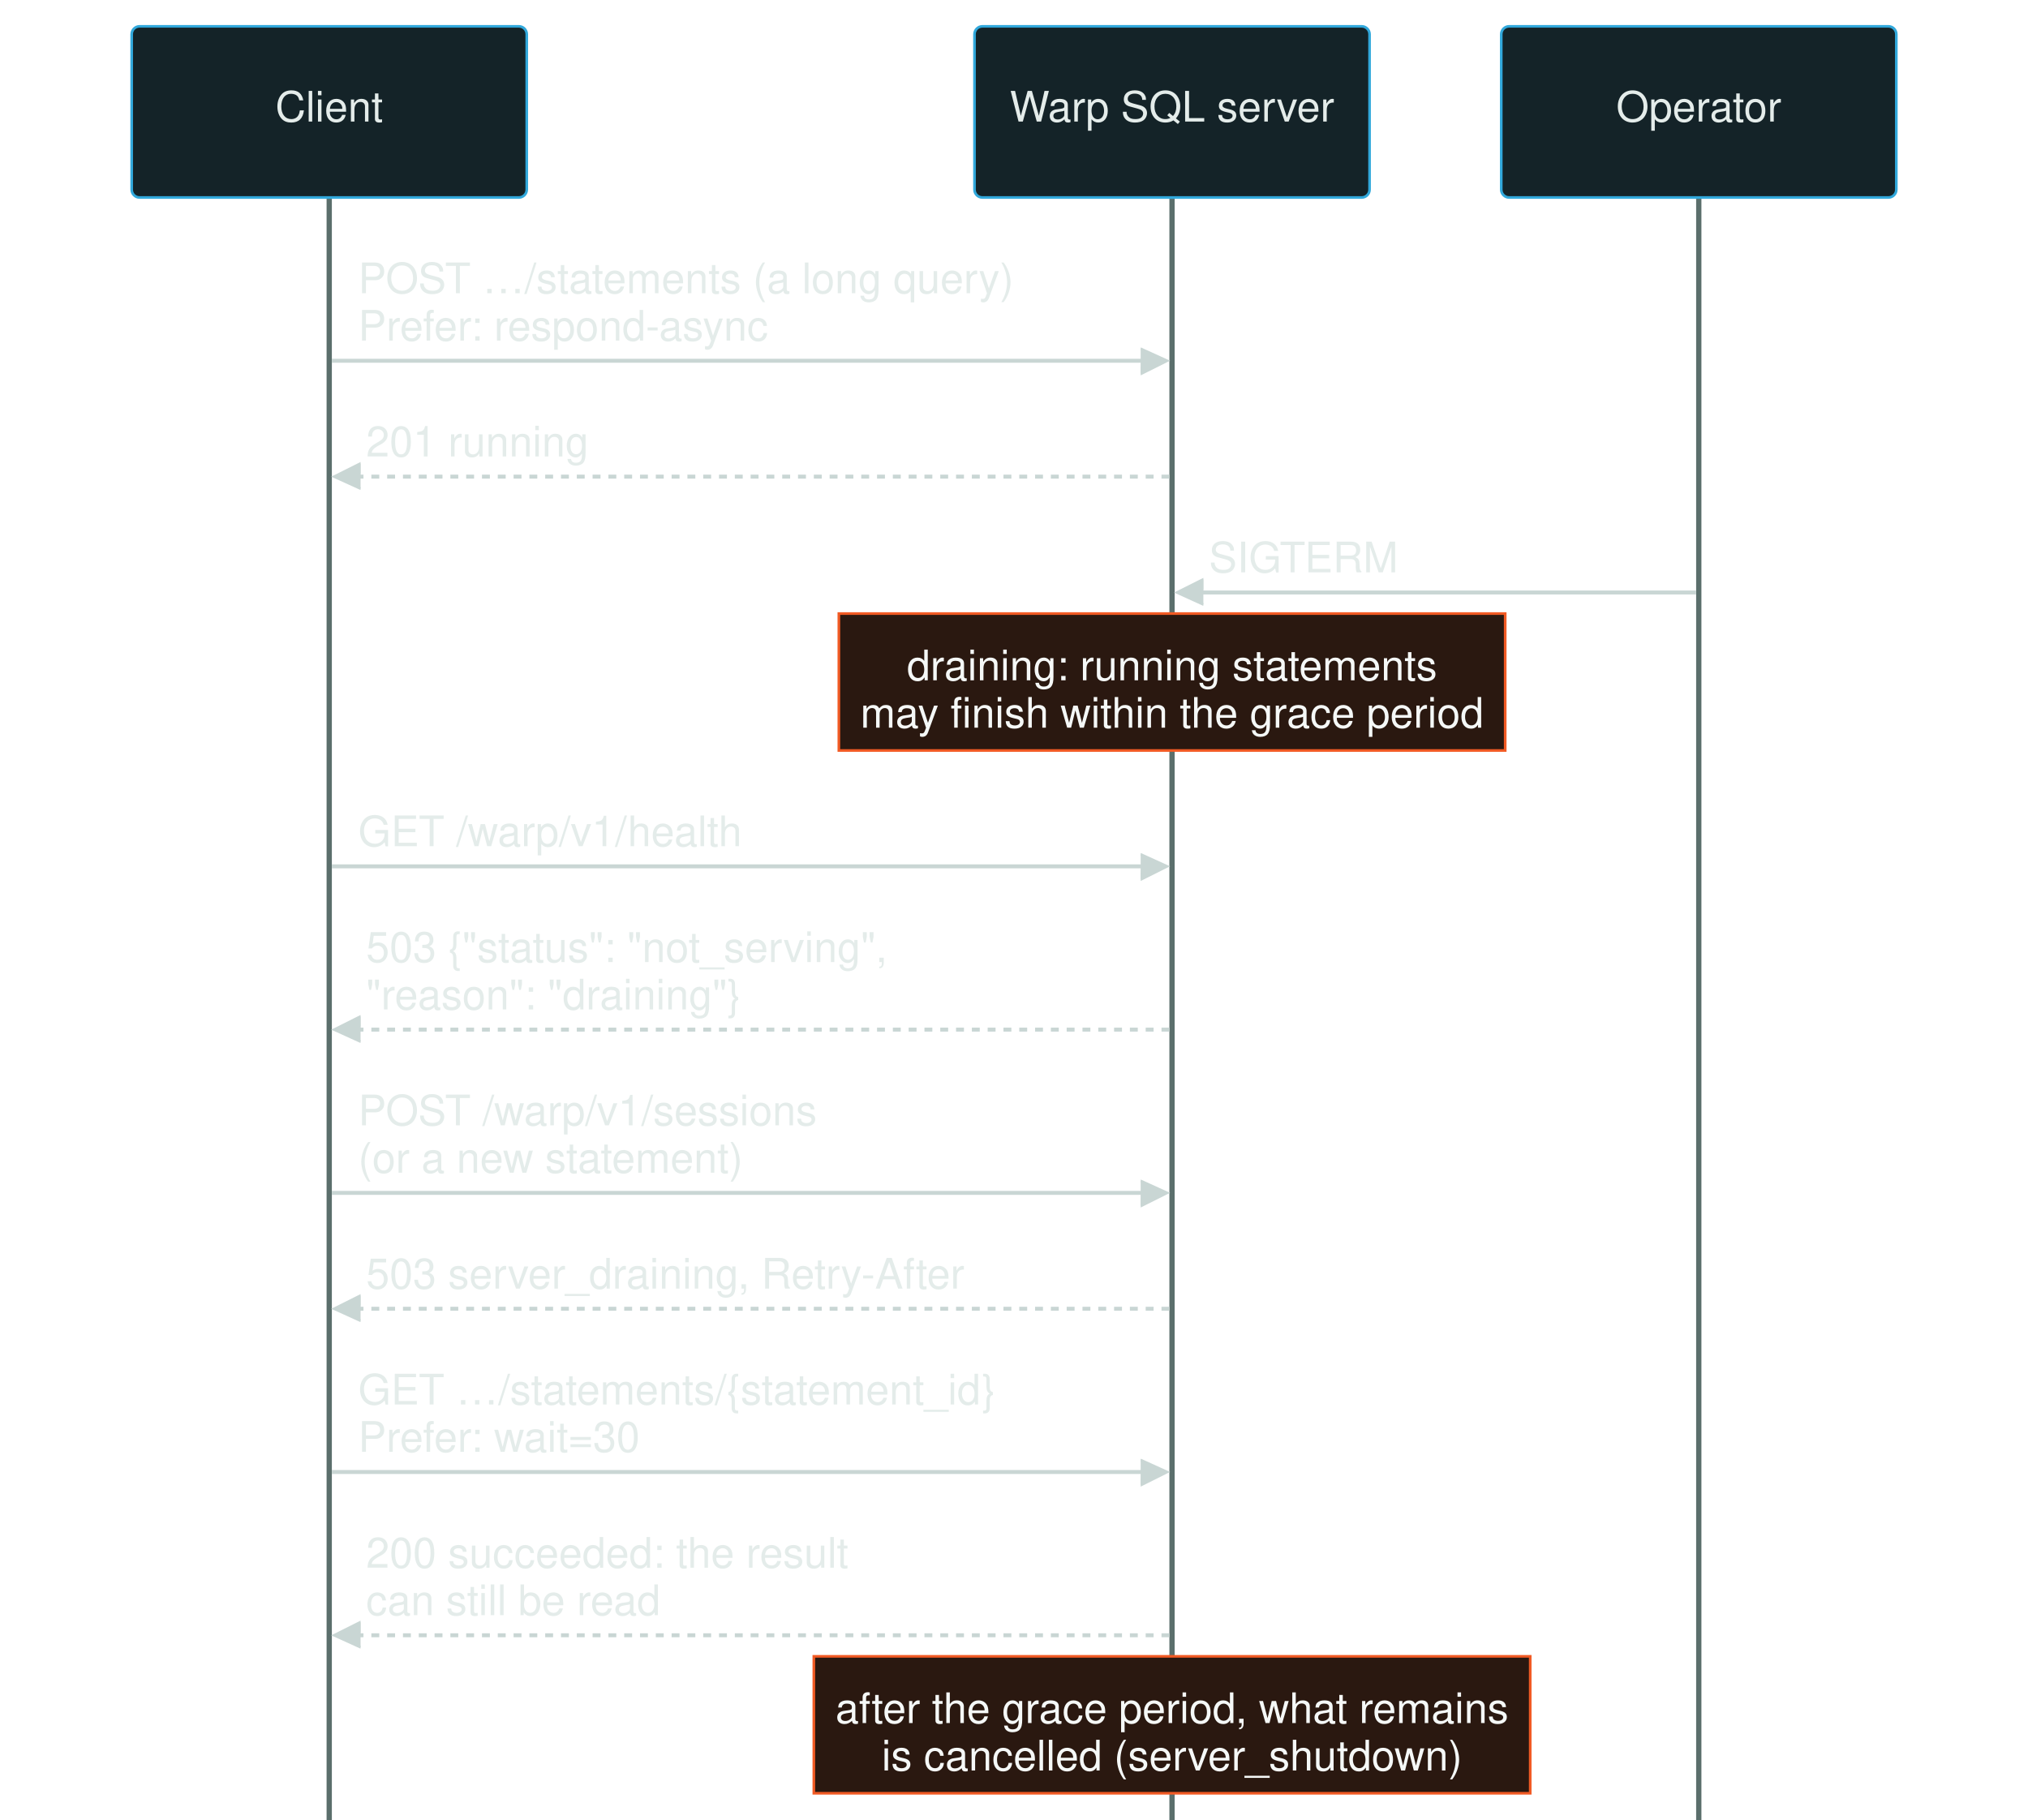
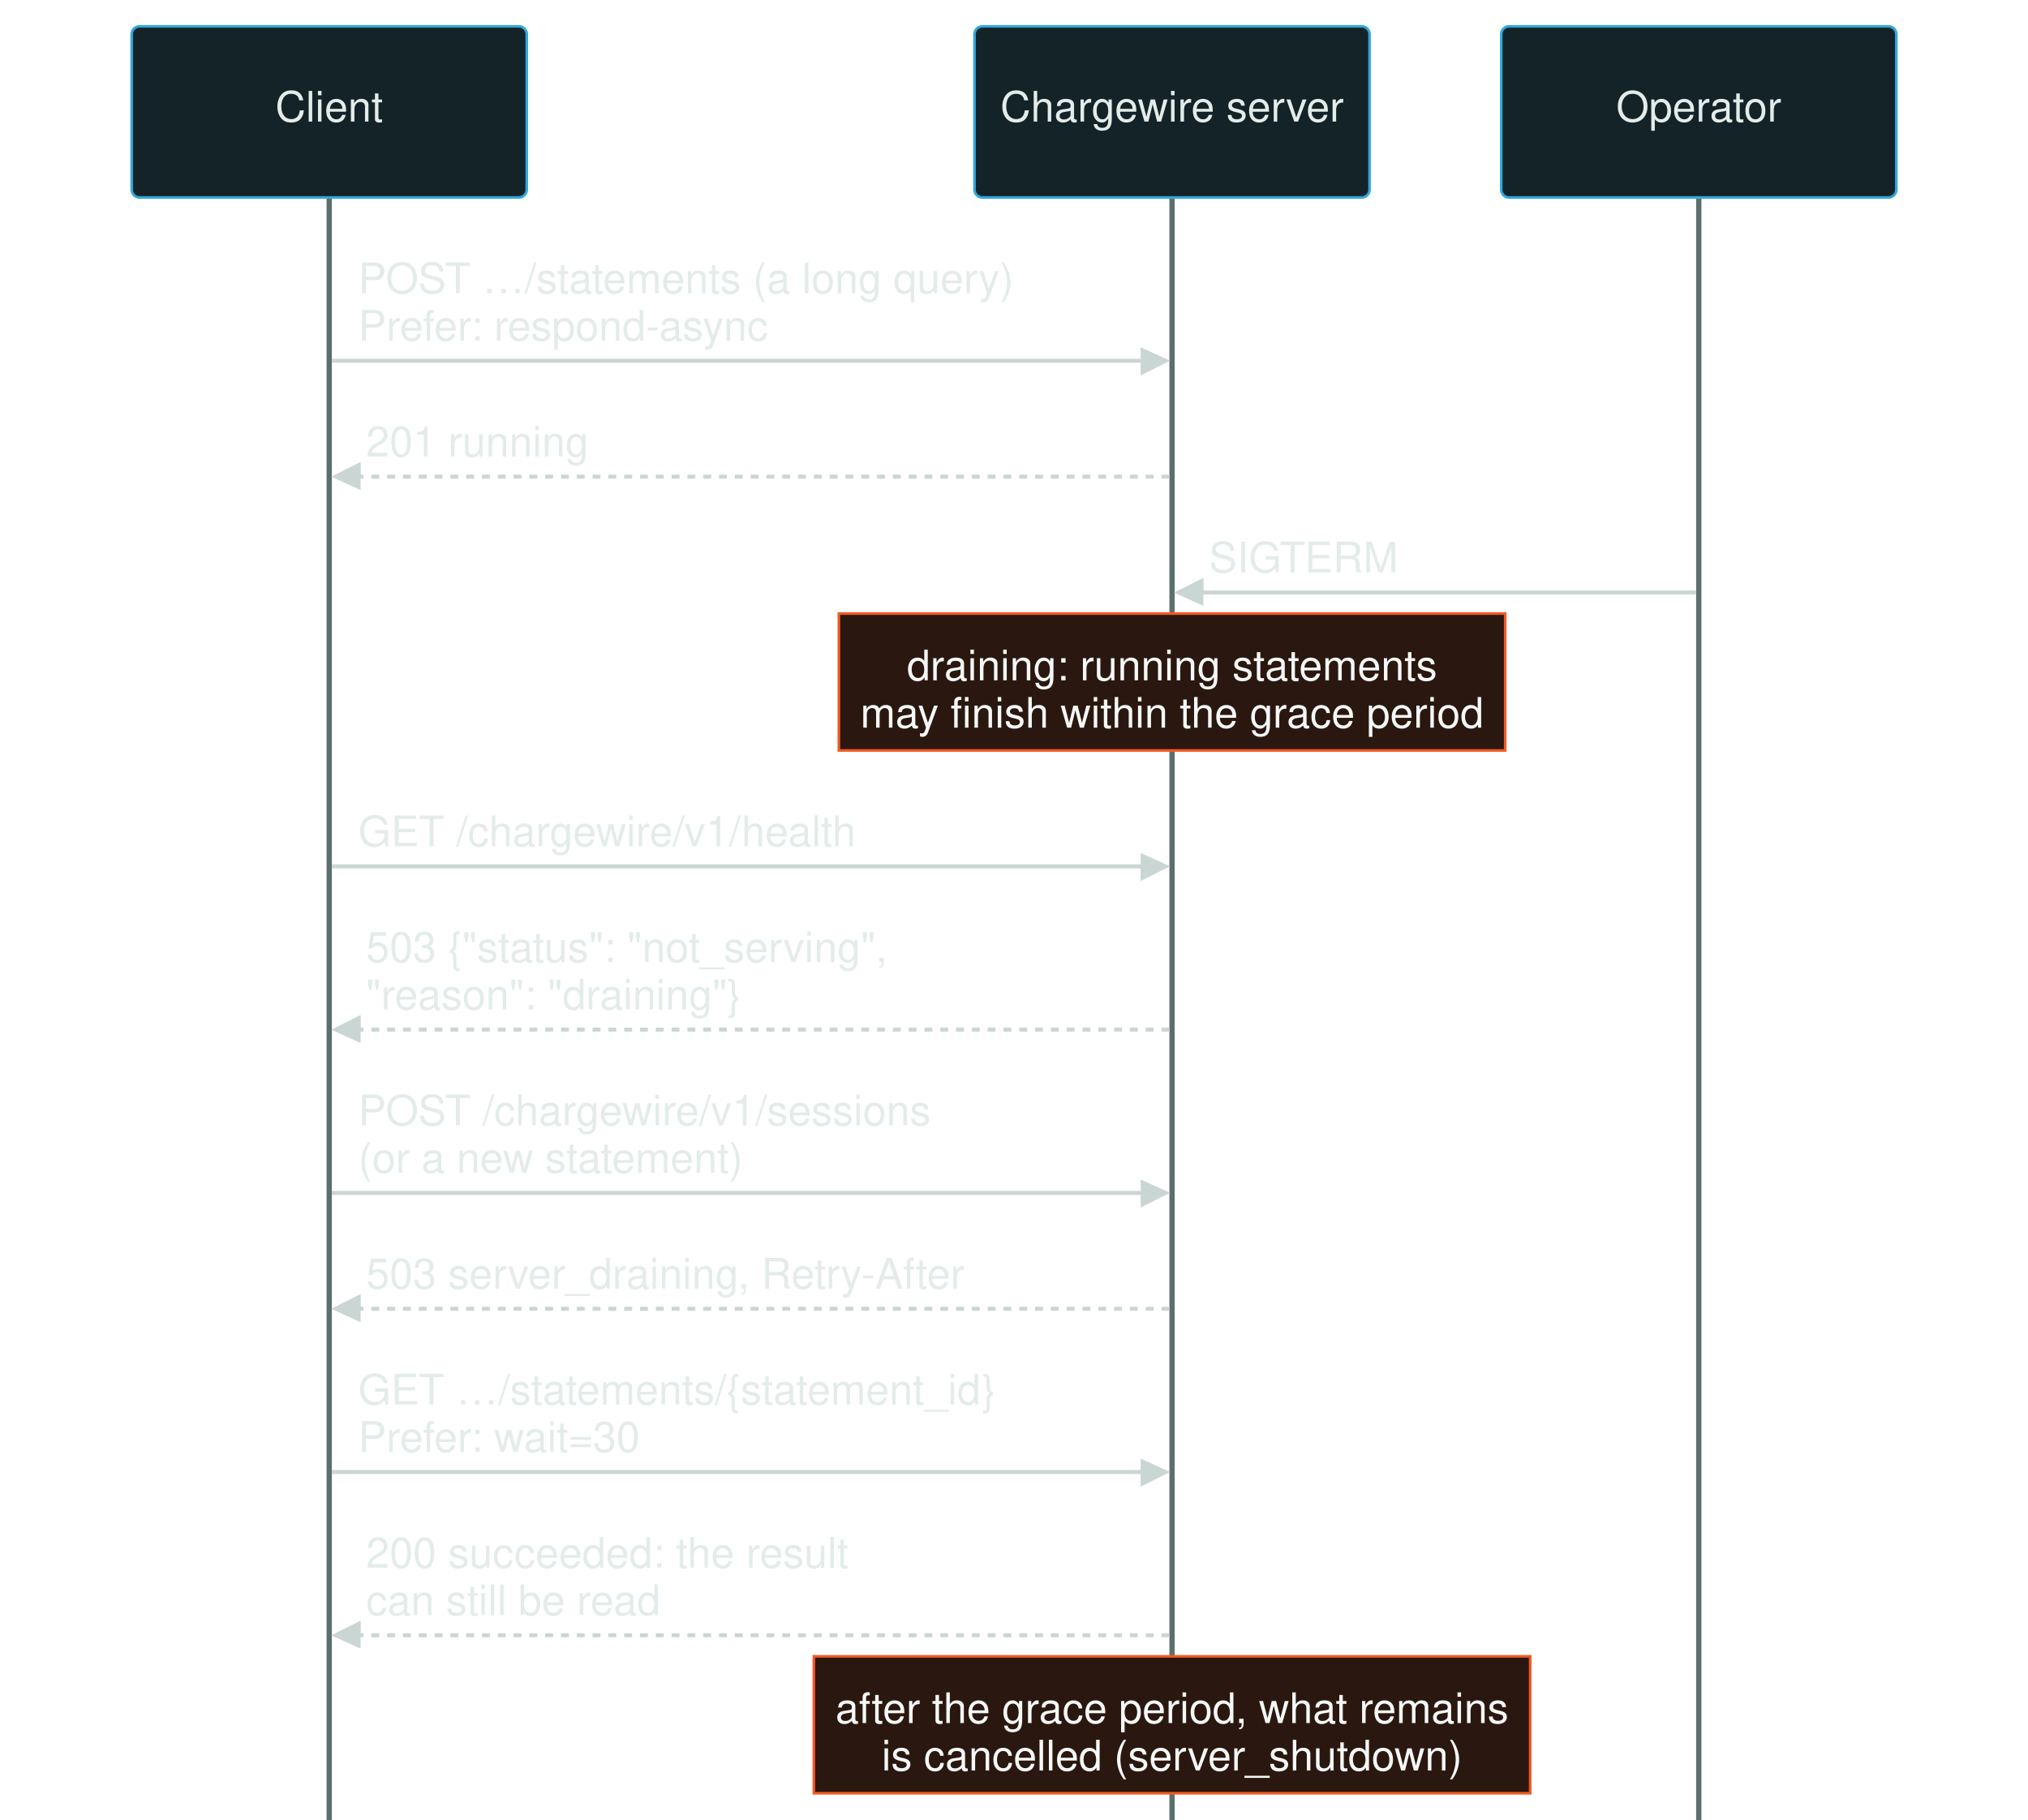
<svg xmlns="http://www.w3.org/2000/svg" data-source-sha256="1d93774a7e5789f65b7e5a627c2250c908f02415411d825a39ddd2cf027e5c7b" id="d-graceful-shutdown-dark" width="770" height="691" viewBox="-50 -10 770 691" role="graphics-document document" aria-roledescription="sequence">
  <g>
    <line id="actor9" x1="595" y1="65" x2="595" y2="2000" class="actor-line 200" stroke-width="0.5px" stroke="#999" name="O" data-et="life-line" data-id="O" />
    <g id="root-9" data-et="participant" data-type="participant" data-id="O">
      <rect x="520" y="0" fill="#eaeaea" stroke="#666" width="150" height="65" name="O" rx="3" ry="3" class="actor actor-top" />
      <text x="595" y="32.5" dominant-baseline="central" alignment-baseline="central" class="actor actor-box" style="text-anchor: middle; font-size: 16px; font-weight: 400; font-family: Helvetica, Arial, &quot;Liberation Sans&quot;, sans-serif;">
        <tspan x="595" dy="0">Operator</tspan>
      </text>
    </g>
  </g>
  <g>
    <line id="actor8" x1="395" y1="65" x2="395" y2="2000" class="actor-line 200" stroke-width="0.5px" stroke="#999" name="S" data-et="life-line" data-id="S" />
    <g id="root-8" data-et="participant" data-type="participant" data-id="S">
      <rect x="320" y="0" fill="#eaeaea" stroke="#666" width="150" height="65" name="S" rx="3" ry="3" class="actor actor-top" />
      <text x="395" y="32.5" dominant-baseline="central" alignment-baseline="central" class="actor actor-box" style="text-anchor: middle; font-size: 16px; font-weight: 400; font-family: Helvetica, Arial, &quot;Liberation Sans&quot;, sans-serif;">
-         <tspan x="395" dy="0">Warp SQL server</tspan>
+         <tspan x="395" dy="0">Chargewire server</tspan>
      </text>
    </g>
  </g>
  <g>
    <line id="actor7" x1="75" y1="65" x2="75" y2="2000" class="actor-line 200" stroke-width="0.5px" stroke="#999" name="C" data-et="life-line" data-id="C" />
    <g id="root-7" data-et="participant" data-type="participant" data-id="C">
      <rect x="0" y="0" fill="#eaeaea" stroke="#666" width="150" height="65" name="C" rx="3" ry="3" class="actor actor-top" />
      <text x="75" y="32.5" dominant-baseline="central" alignment-baseline="central" class="actor actor-box" style="text-anchor: middle; font-size: 16px; font-weight: 400; font-family: Helvetica, Arial, &quot;Liberation Sans&quot;, sans-serif;">
        <tspan x="75" dy="0">Client</tspan>
      </text>
    </g>
  </g>
  <style>#d-graceful-shutdown-dark{font-family:Helvetica,Arial,'Liberation Sans',sans-serif;font-size:16px;fill:#e4ecea;}@keyframes edge-animation-frame{from{stroke-dashoffset:0;}}@keyframes dash{to{stroke-dashoffset:0;}}#d-graceful-shutdown-dark .edge-animation-slow{stroke-dasharray:9,5!important;stroke-dashoffset:900;animation:dash 50s linear infinite;stroke-linecap:round;}#d-graceful-shutdown-dark .edge-animation-fast{stroke-dasharray:9,5!important;stroke-dashoffset:900;animation:dash 20s linear infinite;stroke-linecap:round;}#d-graceful-shutdown-dark .error-icon{fill:hsl(15, 33.333%, 16.765%);}#d-graceful-shutdown-dark .error-text{fill:rgb(198, 219.375, 226.5);stroke:rgb(198, 219.375, 226.5);}#d-graceful-shutdown-dark .edge-thickness-normal{stroke-width:1px;}#d-graceful-shutdown-dark .edge-thickness-thick{stroke-width:3.5px;}#d-graceful-shutdown-dark .edge-pattern-solid{stroke-dasharray:0;}#d-graceful-shutdown-dark .edge-thickness-invisible{stroke-width:0;fill:none;}#d-graceful-shutdown-dark .edge-pattern-dashed{stroke-dasharray:3;}#d-graceful-shutdown-dark .edge-pattern-dotted{stroke-dasharray:2;}#d-graceful-shutdown-dark .marker{fill:#f4ebe9;stroke:#f4ebe9;}#d-graceful-shutdown-dark .marker.cross{stroke:#f4ebe9;}#d-graceful-shutdown-dark svg{font-family:Helvetica,Arial,'Liberation Sans',sans-serif;font-size:16px;}#d-graceful-shutdown-dark p{margin:0;}#d-graceful-shutdown-dark .actor{stroke:#31a8db;fill:#142328;stroke-width:1;}#d-graceful-shutdown-dark rect.actor.outer-path[data-look="neo"]{filter:drop-shadow( 1px 2px 2px rgba(185,185,185,1));}#d-graceful-shutdown-dark rect.note[data-look="neo"]{stroke:#f15a24;fill:#2a1810;filter:drop-shadow( 1px 2px 2px rgba(185,185,185,1));}#d-graceful-shutdown-dark text.actor&gt;tspan{fill:#e4ecea;stroke:none;}#d-graceful-shutdown-dark .actor-line{stroke:#5b6f6c;}#d-graceful-shutdown-dark .innerArc{stroke-width:1.5;stroke-dasharray:none;}#d-graceful-shutdown-dark .messageLine0{stroke-width:1.5;stroke-dasharray:none;stroke:#c9d6d4;}#d-graceful-shutdown-dark .messageLine1{stroke-width:1.5;stroke-dasharray:2,2;stroke:#c9d6d4;}#d-graceful-shutdown-dark [id$="-arrowhead"] path{fill:#c9d6d4;stroke:#c9d6d4;}#d-graceful-shutdown-dark .sequenceNumber{fill:#0b1416;}#d-graceful-shutdown-dark [id$="-sequencenumber"]{fill:#c9d6d4;}#d-graceful-shutdown-dark [id$="-crosshead"] path{fill:#c9d6d4;stroke:#c9d6d4;}#d-graceful-shutdown-dark .messageText{fill:#e4ecea;stroke:none;}#d-graceful-shutdown-dark .labelBox{stroke:#f15a24;fill:#2a1810;filter:none;}#d-graceful-shutdown-dark .labelText,#d-graceful-shutdown-dark .labelText&gt;tspan{fill:#f5f8f7;stroke:none;}#d-graceful-shutdown-dark .loopText,#d-graceful-shutdown-dark .loopText&gt;tspan{fill:#e4ecea;stroke:none;}#d-graceful-shutdown-dark .sectionTitle,#d-graceful-shutdown-dark .sectionTitle&gt;tspan{fill:#e4ecea;stroke:none;}#d-graceful-shutdown-dark .loopLine{stroke-width:2px;stroke-dasharray:2,2;stroke:#f15a24;fill:#f15a24;}#d-graceful-shutdown-dark .note{stroke:#f15a24;fill:#2a1810;}#d-graceful-shutdown-dark .noteText,#d-graceful-shutdown-dark .noteText&gt;tspan{fill:#f5f8f7;stroke:none;font-weight:normal;}#d-graceful-shutdown-dark .activation0{fill:#1f3a44;stroke:#31a8db;}#d-graceful-shutdown-dark .activation1{fill:#1f3a44;stroke:#31a8db;}#d-graceful-shutdown-dark .activation2{fill:#1f3a44;stroke:#31a8db;}#d-graceful-shutdown-dark .actorPopupMenu{position:absolute;}#d-graceful-shutdown-dark .actorPopupMenuPanel{position:absolute;fill:#142328;box-shadow:0px 8px 16px 0px rgba(0,0,0,0.2);filter:drop-shadow(3px 5px 2px rgb(0 0 0 / 0.4));}#d-graceful-shutdown-dark .actor-man circle,#d-graceful-shutdown-dark line{fill:#142328;stroke-width:2px;}#d-graceful-shutdown-dark g rect.rect{filter:drop-shadow( 1px 2px 2px rgba(185,185,185,1));stroke:#31a8db;}#d-graceful-shutdown-dark .node .neo-node{stroke:#31a8db;}#d-graceful-shutdown-dark [data-look="neo"].node rect,#d-graceful-shutdown-dark [data-look="neo"].cluster rect,#d-graceful-shutdown-dark [data-look="neo"].node polygon{stroke:url(#d-graceful-shutdown-dark-gradient);filter:drop-shadow( 1px 2px 2px rgba(185,185,185,1));}#d-graceful-shutdown-dark [data-look="neo"].swimlane.cluster rect{filter:none;}#d-graceful-shutdown-dark [data-look="neo"].node path{stroke:url(#d-graceful-shutdown-dark-gradient);stroke-width:1px;}#d-graceful-shutdown-dark [data-look="neo"].node .outer-path{filter:drop-shadow( 1px 2px 2px rgba(185,185,185,1));}#d-graceful-shutdown-dark [data-look="neo"].node .neo-line path{stroke:#31a8db;filter:none;}#d-graceful-shutdown-dark [data-look="neo"].node circle{stroke:url(#d-graceful-shutdown-dark-gradient);filter:drop-shadow( 1px 2px 2px rgba(185,185,185,1));}#d-graceful-shutdown-dark [data-look="neo"].node circle .state-start{fill:#000000;}#d-graceful-shutdown-dark [data-look="neo"].icon-shape .icon{fill:url(#d-graceful-shutdown-dark-gradient);filter:drop-shadow( 1px 2px 2px rgba(185,185,185,1));}#d-graceful-shutdown-dark [data-look="neo"].icon-shape .icon-neo path{stroke:url(#d-graceful-shutdown-dark-gradient);filter:drop-shadow( 1px 2px 2px rgba(185,185,185,1));}#d-graceful-shutdown-dark :root{--mermaid-font-family:Helvetica,Arial,'Liberation Sans',sans-serif;}</style>
  <g />
  <defs>
    <symbol id="d-graceful-shutdown-dark-computer" width="24" height="24">
      <path transform="scale(.5)" d="M2 2v13h20v-13h-20zm18 11h-16v-9h16v9zm-10.228 6l.466-1h3.524l.467 1h-4.457zm14.228 3h-24l2-6h2.104l-1.33 4h18.45l-1.297-4h2.073l2 6zm-5-10h-14v-7h14v7z" />
    </symbol>
  </defs>
  <defs>
    <symbol id="d-graceful-shutdown-dark-database" fill-rule="evenodd" clip-rule="evenodd">
      <path transform="scale(.5)" d="M12.258.001l.256.004.255.005.253.008.251.01.249.012.247.015.246.016.242.019.241.02.239.023.236.024.233.027.231.028.229.031.225.032.223.034.22.036.217.038.214.04.211.041.208.043.205.045.201.046.198.048.194.05.191.051.187.053.183.054.18.056.175.057.172.059.168.06.163.061.16.063.155.064.15.066.074.033.073.033.071.034.07.034.069.035.068.035.067.035.066.035.064.036.064.036.062.036.06.036.06.037.058.037.058.037.055.038.055.038.053.038.052.038.051.039.05.039.048.039.047.039.045.04.044.04.043.04.041.04.04.041.039.041.037.041.036.041.034.041.033.042.032.042.03.042.029.042.027.042.026.043.024.043.023.043.021.043.02.043.018.044.017.043.015.044.013.044.012.044.011.045.009.044.007.045.006.045.004.045.002.045.001.045v17l-.001.045-.002.045-.004.045-.006.045-.007.045-.009.044-.011.045-.012.044-.013.044-.015.044-.017.043-.018.044-.02.043-.021.043-.023.043-.024.043-.026.043-.027.042-.029.042-.03.042-.032.042-.033.042-.034.041-.036.041-.037.041-.039.041-.04.041-.041.04-.043.04-.044.04-.045.04-.047.039-.048.039-.05.039-.051.039-.052.038-.053.038-.055.038-.055.038-.058.037-.058.037-.06.037-.06.036-.062.036-.064.036-.064.036-.066.035-.067.035-.068.035-.069.035-.07.034-.071.034-.073.033-.074.033-.15.066-.155.064-.16.063-.163.061-.168.06-.172.059-.175.057-.18.056-.183.054-.187.053-.191.051-.194.05-.198.048-.201.046-.205.045-.208.043-.211.041-.214.04-.217.038-.22.036-.223.034-.225.032-.229.031-.231.028-.233.027-.236.024-.239.023-.241.02-.242.019-.246.016-.247.015-.249.012-.251.01-.253.008-.255.005-.256.004-.258.001-.258-.001-.256-.004-.255-.005-.253-.008-.251-.01-.249-.012-.247-.015-.245-.016-.243-.019-.241-.02-.238-.023-.236-.024-.234-.027-.231-.028-.228-.031-.226-.032-.223-.034-.22-.036-.217-.038-.214-.04-.211-.041-.208-.043-.204-.045-.201-.046-.198-.048-.195-.05-.19-.051-.187-.053-.184-.054-.179-.056-.176-.057-.172-.059-.167-.06-.164-.061-.159-.063-.155-.064-.151-.066-.074-.033-.072-.033-.072-.034-.07-.034-.069-.035-.068-.035-.067-.035-.066-.035-.064-.036-.063-.036-.062-.036-.061-.036-.06-.037-.058-.037-.057-.037-.056-.038-.055-.038-.053-.038-.052-.038-.051-.039-.049-.039-.049-.039-.046-.039-.046-.04-.044-.04-.043-.04-.041-.04-.04-.041-.039-.041-.037-.041-.036-.041-.034-.041-.033-.042-.032-.042-.03-.042-.029-.042-.027-.042-.026-.043-.024-.043-.023-.043-.021-.043-.02-.043-.018-.044-.017-.043-.015-.044-.013-.044-.012-.044-.011-.045-.009-.044-.007-.045-.006-.045-.004-.045-.002-.045-.001-.045v-17l.001-.045.002-.045.004-.045.006-.045.007-.045.009-.044.011-.045.012-.044.013-.044.015-.044.017-.043.018-.044.02-.043.021-.043.023-.043.024-.043.026-.043.027-.042.029-.042.03-.042.032-.042.033-.042.034-.041.036-.041.037-.041.039-.041.04-.041.041-.04.043-.04.044-.04.046-.04.046-.039.049-.039.049-.039.051-.039.052-.038.053-.038.055-.038.056-.038.057-.037.058-.037.06-.037.061-.036.062-.036.063-.036.064-.036.066-.035.067-.035.068-.035.069-.035.07-.034.072-.034.072-.033.074-.033.151-.066.155-.064.159-.063.164-.061.167-.06.172-.059.176-.057.179-.056.184-.054.187-.053.19-.051.195-.05.198-.048.201-.046.204-.045.208-.043.211-.041.214-.04.217-.038.22-.036.223-.034.226-.032.228-.031.231-.028.234-.027.236-.024.238-.023.241-.02.243-.019.245-.016.247-.015.249-.012.251-.01.253-.008.255-.005.256-.004.258-.001.258.001zm-9.258 20.499v.01l.001.021.003.021.004.022.005.021.006.022.007.022.009.023.01.022.011.023.012.023.013.023.015.023.016.024.017.023.018.024.019.024.021.024.022.025.023.024.024.025.052.049.056.05.061.051.066.051.07.051.075.051.079.052.084.052.088.052.092.052.097.052.102.051.105.052.11.052.114.051.119.051.123.051.127.05.131.05.135.05.139.048.144.049.147.047.152.047.155.047.16.045.163.045.167.043.171.043.176.041.178.041.183.039.187.039.19.037.194.035.197.035.202.033.204.031.209.03.212.029.216.027.219.025.222.024.226.021.23.02.233.018.236.016.24.015.243.012.246.01.249.008.253.005.256.004.259.001.26-.001.257-.004.254-.005.25-.008.247-.011.244-.012.241-.014.237-.016.233-.018.231-.021.226-.021.224-.024.22-.026.216-.027.212-.028.21-.031.205-.031.202-.034.198-.034.194-.036.191-.037.187-.039.183-.04.179-.04.175-.042.172-.043.168-.044.163-.045.16-.046.155-.046.152-.047.148-.048.143-.049.139-.049.136-.05.131-.05.126-.05.123-.051.118-.052.114-.051.11-.052.106-.052.101-.052.096-.052.092-.052.088-.053.083-.051.079-.052.074-.052.07-.051.065-.051.06-.051.056-.05.051-.05.023-.024.023-.025.021-.024.02-.024.019-.024.018-.024.017-.024.015-.023.014-.024.013-.023.012-.023.01-.023.01-.022.008-.022.006-.022.006-.022.004-.022.004-.021.001-.021.001-.021v-4.127l-.077.055-.08.053-.083.054-.085.053-.087.052-.09.052-.093.051-.095.05-.097.05-.1.049-.102.049-.105.048-.106.047-.109.047-.111.046-.114.045-.115.045-.118.044-.12.043-.122.042-.124.042-.126.041-.128.04-.13.04-.132.038-.134.038-.135.037-.138.037-.139.035-.142.035-.143.034-.144.033-.147.032-.148.031-.15.03-.151.03-.153.029-.154.027-.156.027-.158.026-.159.025-.161.024-.162.023-.163.022-.165.021-.166.02-.167.019-.169.018-.169.017-.171.016-.173.015-.173.014-.175.013-.175.012-.177.011-.178.01-.179.008-.179.008-.181.006-.182.005-.182.004-.184.003-.184.002h-.37l-.184-.002-.184-.003-.182-.004-.182-.005-.181-.006-.179-.008-.179-.008-.178-.01-.176-.011-.176-.012-.175-.013-.173-.014-.172-.015-.171-.016-.17-.017-.169-.018-.167-.019-.166-.02-.165-.021-.163-.022-.162-.023-.161-.024-.159-.025-.157-.026-.156-.027-.155-.027-.153-.029-.151-.03-.15-.03-.148-.031-.146-.032-.145-.033-.143-.034-.141-.035-.14-.035-.137-.037-.136-.037-.134-.038-.132-.038-.13-.04-.128-.04-.126-.041-.124-.042-.122-.042-.12-.044-.117-.043-.116-.045-.113-.045-.112-.046-.109-.047-.106-.047-.105-.048-.102-.049-.1-.049-.097-.05-.095-.05-.093-.052-.09-.051-.087-.052-.085-.053-.083-.054-.08-.054-.077-.054v4.127zm0-5.654v.011l.001.021.003.021.004.021.005.022.006.022.007.022.009.022.01.022.011.023.012.023.013.023.015.024.016.023.017.024.018.024.019.024.021.024.022.024.023.025.024.024.052.05.056.05.061.05.066.051.07.051.075.052.079.051.084.052.088.052.092.052.097.052.102.052.105.052.11.051.114.051.119.052.123.05.127.051.131.05.135.049.139.049.144.048.147.048.152.047.155.046.16.045.163.045.167.044.171.042.176.042.178.04.183.04.187.038.19.037.194.036.197.034.202.033.204.032.209.03.212.028.216.027.219.025.222.024.226.022.23.02.233.018.236.016.24.014.243.012.246.01.249.008.253.006.256.003.259.001.26-.001.257-.003.254-.006.25-.008.247-.01.244-.012.241-.015.237-.016.233-.018.231-.02.226-.022.224-.024.22-.025.216-.027.212-.029.21-.03.205-.032.202-.033.198-.035.194-.036.191-.037.187-.039.183-.039.179-.041.175-.042.172-.043.168-.044.163-.045.16-.045.155-.047.152-.047.148-.048.143-.048.139-.05.136-.049.131-.05.126-.051.123-.051.118-.051.114-.052.11-.052.106-.052.101-.052.096-.052.092-.052.088-.052.083-.052.079-.052.074-.051.07-.052.065-.051.06-.05.056-.051.051-.049.023-.025.023-.024.021-.025.02-.024.019-.024.018-.024.017-.024.015-.023.014-.023.013-.024.012-.022.01-.023.01-.023.008-.022.006-.022.006-.022.004-.021.004-.022.001-.021.001-.021v-4.139l-.077.054-.08.054-.083.054-.085.052-.087.053-.09.051-.093.051-.095.051-.097.05-.1.049-.102.049-.105.048-.106.047-.109.047-.111.046-.114.045-.115.044-.118.044-.12.044-.122.042-.124.042-.126.041-.128.04-.13.039-.132.039-.134.038-.135.037-.138.036-.139.036-.142.035-.143.033-.144.033-.147.033-.148.031-.15.03-.151.03-.153.028-.154.028-.156.027-.158.026-.159.025-.161.024-.162.023-.163.022-.165.021-.166.02-.167.019-.169.018-.169.017-.171.016-.173.015-.173.014-.175.013-.175.012-.177.011-.178.009-.179.009-.179.007-.181.007-.182.005-.182.004-.184.003-.184.002h-.37l-.184-.002-.184-.003-.182-.004-.182-.005-.181-.007-.179-.007-.179-.009-.178-.009-.176-.011-.176-.012-.175-.013-.173-.014-.172-.015-.171-.016-.17-.017-.169-.018-.167-.019-.166-.02-.165-.021-.163-.022-.162-.023-.161-.024-.159-.025-.157-.026-.156-.027-.155-.028-.153-.028-.151-.03-.15-.03-.148-.031-.146-.033-.145-.033-.143-.033-.141-.035-.14-.036-.137-.036-.136-.037-.134-.038-.132-.039-.13-.039-.128-.04-.126-.041-.124-.042-.122-.043-.12-.043-.117-.044-.116-.044-.113-.046-.112-.046-.109-.046-.106-.047-.105-.048-.102-.049-.1-.049-.097-.05-.095-.051-.093-.051-.09-.051-.087-.053-.085-.052-.083-.054-.08-.054-.077-.054v4.139zm0-5.666v.011l.001.02.003.022.004.021.005.022.006.021.007.022.009.023.01.022.011.023.012.023.013.023.015.023.016.024.017.024.018.023.019.024.021.025.022.024.023.024.024.025.052.05.056.05.061.05.066.051.07.051.075.052.079.051.084.052.088.052.092.052.097.052.102.052.105.051.11.052.114.051.119.051.123.051.127.05.131.05.135.05.139.049.144.048.147.048.152.047.155.046.16.045.163.045.167.043.171.043.176.042.178.04.183.04.187.038.19.037.194.036.197.034.202.033.204.032.209.03.212.028.216.027.219.025.222.024.226.021.23.02.233.018.236.017.24.014.243.012.246.01.249.008.253.006.256.003.259.001.26-.001.257-.003.254-.006.25-.008.247-.01.244-.013.241-.014.237-.016.233-.018.231-.02.226-.022.224-.024.22-.025.216-.027.212-.029.21-.03.205-.032.202-.033.198-.035.194-.036.191-.037.187-.039.183-.039.179-.041.175-.042.172-.043.168-.044.163-.045.16-.045.155-.047.152-.047.148-.048.143-.049.139-.049.136-.049.131-.051.126-.05.123-.051.118-.052.114-.051.11-.052.106-.052.101-.052.096-.052.092-.052.088-.052.083-.052.079-.052.074-.052.07-.051.065-.051.06-.051.056-.05.051-.049.023-.025.023-.025.021-.024.02-.024.019-.024.018-.024.017-.024.015-.023.014-.024.013-.023.012-.023.01-.022.01-.023.008-.022.006-.022.006-.022.004-.022.004-.021.001-.021.001-.021v-4.153l-.077.054-.08.054-.083.053-.085.053-.087.053-.09.051-.093.051-.095.051-.097.05-.1.049-.102.048-.105.048-.106.048-.109.046-.111.046-.114.046-.115.044-.118.044-.12.043-.122.043-.124.042-.126.041-.128.04-.13.039-.132.039-.134.038-.135.037-.138.036-.139.036-.142.034-.143.034-.144.033-.147.032-.148.032-.15.03-.151.03-.153.028-.154.028-.156.027-.158.026-.159.024-.161.024-.162.023-.163.023-.165.021-.166.02-.167.019-.169.018-.169.017-.171.016-.173.015-.173.014-.175.013-.175.012-.177.01-.178.01-.179.009-.179.007-.181.006-.182.006-.182.004-.184.003-.184.001-.185.001-.185-.001-.184-.001-.184-.003-.182-.004-.182-.006-.181-.006-.179-.007-.179-.009-.178-.01-.176-.01-.176-.012-.175-.013-.173-.014-.172-.015-.171-.016-.17-.017-.169-.018-.167-.019-.166-.02-.165-.021-.163-.023-.162-.023-.161-.024-.159-.024-.157-.026-.156-.027-.155-.028-.153-.028-.151-.03-.15-.03-.148-.032-.146-.032-.145-.033-.143-.034-.141-.034-.14-.036-.137-.036-.136-.037-.134-.038-.132-.039-.13-.039-.128-.041-.126-.041-.124-.041-.122-.043-.12-.043-.117-.044-.116-.044-.113-.046-.112-.046-.109-.046-.106-.048-.105-.048-.102-.048-.1-.05-.097-.049-.095-.051-.093-.051-.09-.052-.087-.052-.085-.053-.083-.053-.08-.054-.077-.054v4.153zm8.74-8.179l-.257.004-.254.005-.25.008-.247.011-.244.012-.241.014-.237.016-.233.018-.231.021-.226.022-.224.023-.22.026-.216.027-.212.028-.21.031-.205.032-.202.033-.198.034-.194.036-.191.038-.187.038-.183.04-.179.041-.175.042-.172.043-.168.043-.163.045-.16.046-.155.046-.152.048-.148.048-.143.048-.139.049-.136.05-.131.05-.126.051-.123.051-.118.051-.114.052-.11.052-.106.052-.101.052-.096.052-.092.052-.088.052-.083.052-.079.052-.074.051-.07.052-.065.051-.06.05-.056.05-.051.05-.023.025-.023.024-.021.024-.02.025-.019.024-.018.024-.017.023-.015.024-.014.023-.013.023-.012.023-.01.023-.01.022-.008.022-.006.023-.006.021-.004.022-.004.021-.001.021-.001.021.001.021.001.021.004.021.004.022.006.021.006.023.008.022.01.022.01.023.012.023.013.023.014.023.015.024.017.023.018.024.019.024.02.025.021.024.023.024.023.025.051.05.056.05.06.05.065.051.07.052.074.051.079.052.083.052.088.052.092.052.096.052.101.052.106.052.11.052.114.052.118.051.123.051.126.051.131.05.136.05.139.049.143.048.148.048.152.048.155.046.16.046.163.045.168.043.172.043.175.042.179.041.183.04.187.038.191.038.194.036.198.034.202.033.205.032.21.031.212.028.216.027.22.026.224.023.226.022.231.021.233.018.237.016.241.014.244.012.247.011.25.008.254.005.257.004.26.001.26-.001.257-.004.254-.005.25-.008.247-.011.244-.012.241-.014.237-.016.233-.018.231-.021.226-.022.224-.023.22-.026.216-.027.212-.028.21-.031.205-.032.202-.033.198-.034.194-.036.191-.038.187-.038.183-.04.179-.041.175-.042.172-.043.168-.043.163-.045.16-.046.155-.046.152-.048.148-.048.143-.048.139-.049.136-.05.131-.05.126-.051.123-.051.118-.051.114-.052.11-.052.106-.052.101-.052.096-.052.092-.052.088-.052.083-.052.079-.052.074-.051.07-.052.065-.051.06-.05.056-.05.051-.05.023-.025.023-.024.021-.024.02-.025.019-.024.018-.024.017-.023.015-.024.014-.023.013-.023.012-.023.01-.023.01-.022.008-.022.006-.023.006-.021.004-.022.004-.021.001-.021.001-.021-.001-.021-.001-.021-.004-.021-.004-.022-.006-.021-.006-.023-.008-.022-.01-.022-.01-.023-.012-.023-.013-.023-.014-.023-.015-.024-.017-.023-.018-.024-.019-.024-.02-.025-.021-.024-.023-.024-.023-.025-.051-.05-.056-.05-.06-.05-.065-.051-.07-.052-.074-.051-.079-.052-.083-.052-.088-.052-.092-.052-.096-.052-.101-.052-.106-.052-.11-.052-.114-.052-.118-.051-.123-.051-.126-.051-.131-.05-.136-.05-.139-.049-.143-.048-.148-.048-.152-.048-.155-.046-.16-.046-.163-.045-.168-.043-.172-.043-.175-.042-.179-.041-.183-.04-.187-.038-.191-.038-.194-.036-.198-.034-.202-.033-.205-.032-.21-.031-.212-.028-.216-.027-.22-.026-.224-.023-.226-.022-.231-.021-.233-.018-.237-.016-.241-.014-.244-.012-.247-.011-.25-.008-.254-.005-.257-.004-.26-.001-.26.001z" />
    </symbol>
  </defs>
  <defs>
    <symbol id="d-graceful-shutdown-dark-clock" width="24" height="24">
      <path transform="scale(.5)" d="M12 2c5.514 0 10 4.486 10 10s-4.486 10-10 10-10-4.486-10-10 4.486-10 10-10zm0-2c-6.627 0-12 5.373-12 12s5.373 12 12 12 12-5.373 12-12-5.373-12-12-12zm5.848 12.459c.202.038.202.333.001.372-1.907.361-6.045 1.111-6.547 1.111-.719 0-1.301-.582-1.301-1.301 0-.512.77-5.447 1.125-7.445.034-.192.312-.181.343.014l.985 6.238 5.394 1.011z" />
    </symbol>
  </defs>
  <defs>
    <marker id="d-graceful-shutdown-dark-arrowhead" refX="7.9" refY="5" markerUnits="userSpaceOnUse" markerWidth="12" markerHeight="12" orient="auto-start-reverse">
      <path d="M -1 0 L 10 5 L 0 10 z" />
    </marker>
  </defs>
  <defs>
    <marker id="d-graceful-shutdown-dark-crosshead" markerWidth="15" markerHeight="8" orient="auto" refX="4" refY="4.5">
      <path fill="none" stroke="#000000" stroke-width="1pt" d="M 1,2 L 6,7 M 6,2 L 1,7" style="stroke-dasharray: 0, 0;" />
    </marker>
  </defs>
  <defs>
    <marker id="d-graceful-shutdown-dark-filled-head" refX="15.5" refY="7" markerWidth="20" markerHeight="28" orient="auto">
      <path d="M 18,7 L9,13 L14,7 L9,1 Z" />
    </marker>
  </defs>
  <defs>
    <marker id="d-graceful-shutdown-dark-sequencenumber" refX="15" refY="15" markerWidth="60" markerHeight="40" orient="auto">
      <circle cx="15" cy="15" r="6" />
    </marker>
  </defs>
  <defs>
    <marker id="d-graceful-shutdown-dark-solidTopArrowHead" refX="7.9" refY="7.25" markerUnits="userSpaceOnUse" markerWidth="12" markerHeight="12" orient="auto-start-reverse">
      <path d="M 0 0 L 10 8 L 0 8 z" />
    </marker>
  </defs>
  <defs>
    <marker id="d-graceful-shutdown-dark-solidBottomArrowHead" refX="7.9" refY="0.75" markerUnits="userSpaceOnUse" markerWidth="12" markerHeight="12" orient="auto-start-reverse">
      <path d="M 0 0 L 10 0 L 0 8 z" />
    </marker>
  </defs>
  <defs>
    <marker id="d-graceful-shutdown-dark-stickTopArrowHead" refX="7.5" refY="7" markerUnits="userSpaceOnUse" markerWidth="12" markerHeight="12" orient="auto-start-reverse">
      <path d="M 0 0 L 7 7" stroke="black" stroke-width="1.5" fill="none" />
    </marker>
  </defs>
  <defs>
    <marker id="d-graceful-shutdown-dark-stickBottomArrowHead" refX="7.5" refY="0" markerUnits="userSpaceOnUse" markerWidth="12" markerHeight="12" orient="auto-start-reverse">
      <path d="M 0 7 L 7 0" stroke="black" stroke-width="1.5" fill="none" />
    </marker>
  </defs>
  <g data-et="note" data-id="i3">
    <rect x="268.5" y="223" fill="#EDF2AE" stroke="#666" width="253" height="52" class="note" />
    <text x="395" y="227" text-anchor="middle" dominant-baseline="middle" alignment-baseline="middle" class="noteText" dy="1em" style="font-family: Helvetica, Arial, &quot;Liberation Sans&quot;, sans-serif; font-size: 16px; font-weight: 400;">
      <tspan x="395">draining: running statements</tspan>
    </text>
    <text x="395" y="245" text-anchor="middle" dominant-baseline="middle" alignment-baseline="middle" class="noteText" dy="1em" style="font-family: Helvetica, Arial, &quot;Liberation Sans&quot;, sans-serif; font-size: 16px; font-weight: 400;">
      <tspan x="395">may finish within the grace period</tspan>
    </text>
  </g>
  <g data-et="note" data-id="i10">
    <rect x="259" y="619" fill="#EDF2AE" stroke="#666" width="272" height="52" class="note" />
    <text x="395" y="623" text-anchor="middle" dominant-baseline="middle" alignment-baseline="middle" class="noteText" dy="1em" style="font-family: Helvetica, Arial, &quot;Liberation Sans&quot;, sans-serif; font-size: 16px; font-weight: 400;">
      <tspan x="395">after the grace period, what remains</tspan>
    </text>
    <text x="395" y="641" text-anchor="middle" dominant-baseline="middle" alignment-baseline="middle" class="noteText" dy="1em" style="font-family: Helvetica, Arial, &quot;Liberation Sans&quot;, sans-serif; font-size: 16px; font-weight: 400;">
      <tspan x="395">is cancelled (server_shutdown)</tspan>
    </text>
  </g>
  <text x="86" y="80" text-anchor="start" dominant-baseline="middle" alignment-baseline="middle" class="messageText" dy="1em" style="font-family: Helvetica, Arial, &quot;Liberation Sans&quot;, sans-serif; font-size: 16px; font-weight: 400;">POST …/statements (a long query)</text>
  <text x="86" y="98" text-anchor="start" dominant-baseline="middle" alignment-baseline="middle" class="messageText" dy="1em" style="font-family: Helvetica, Arial, &quot;Liberation Sans&quot;, sans-serif; font-size: 16px; font-weight: 400;">Prefer: respond-async</text>
  <line x1="76" y1="127" x2="391" y2="127" class="messageLine0" data-et="message" data-id="i0" data-from="C" data-to="S" stroke-width="2" stroke="none" marker-end="url(#d-graceful-shutdown-dark-arrowhead)" style="fill: none;" />
  <text x="89" y="142" text-anchor="start" dominant-baseline="middle" alignment-baseline="middle" class="messageText" dy="1em" style="font-family: Helvetica, Arial, &quot;Liberation Sans&quot;, sans-serif; font-size: 16px; font-weight: 400;">201 running</text>
  <line x1="394" y1="171" x2="79" y2="171" class="messageLine1" data-et="message" data-id="i1" data-from="S" data-to="C" stroke-width="2" stroke="none" marker-end="url(#d-graceful-shutdown-dark-arrowhead)" style="stroke-dasharray: 3, 3; fill: none;" />
  <text x="409" y="186" text-anchor="start" dominant-baseline="middle" alignment-baseline="middle" class="messageText" dy="1em" style="font-family: Helvetica, Arial, &quot;Liberation Sans&quot;, sans-serif; font-size: 16px; font-weight: 400;">SIGTERM</text>
  <line x1="594" y1="215" x2="399" y2="215" class="messageLine0" data-et="message" data-id="i2" data-from="O" data-to="S" stroke-width="2" stroke="none" marker-end="url(#d-graceful-shutdown-dark-arrowhead)" style="fill: none;" />
-   <text x="86" y="290" text-anchor="start" dominant-baseline="middle" alignment-baseline="middle" class="messageText" dy="1em" style="font-family: Helvetica, Arial, &quot;Liberation Sans&quot;, sans-serif; font-size: 16px; font-weight: 400;">GET /warp/v1/health</text>
+   <text x="86" y="290" text-anchor="start" dominant-baseline="middle" alignment-baseline="middle" class="messageText" dy="1em" style="font-family: Helvetica, Arial, &quot;Liberation Sans&quot;, sans-serif; font-size: 16px; font-weight: 400;">GET /chargewire/v1/health</text>
  <line x1="76" y1="319" x2="391" y2="319" class="messageLine0" data-et="message" data-id="i4" data-from="C" data-to="S" stroke-width="2" stroke="none" marker-end="url(#d-graceful-shutdown-dark-arrowhead)" style="fill: none;" />
  <text x="89" y="334" text-anchor="start" dominant-baseline="middle" alignment-baseline="middle" class="messageText" dy="1em" style="font-family: Helvetica, Arial, &quot;Liberation Sans&quot;, sans-serif; font-size: 16px; font-weight: 400;">503 {"status": "not_serving",</text>
  <text x="89" y="352" text-anchor="start" dominant-baseline="middle" alignment-baseline="middle" class="messageText" dy="1em" style="font-family: Helvetica, Arial, &quot;Liberation Sans&quot;, sans-serif; font-size: 16px; font-weight: 400;">"reason": "draining"}</text>
  <line x1="394" y1="381" x2="79" y2="381" class="messageLine1" data-et="message" data-id="i5" data-from="S" data-to="C" stroke-width="2" stroke="none" marker-end="url(#d-graceful-shutdown-dark-arrowhead)" style="stroke-dasharray: 3, 3; fill: none;" />
-   <text x="86" y="396" text-anchor="start" dominant-baseline="middle" alignment-baseline="middle" class="messageText" dy="1em" style="font-family: Helvetica, Arial, &quot;Liberation Sans&quot;, sans-serif; font-size: 16px; font-weight: 400;">POST /warp/v1/sessions</text>
+   <text x="86" y="396" text-anchor="start" dominant-baseline="middle" alignment-baseline="middle" class="messageText" dy="1em" style="font-family: Helvetica, Arial, &quot;Liberation Sans&quot;, sans-serif; font-size: 16px; font-weight: 400;">POST /chargewire/v1/sessions</text>
  <text x="86" y="414" text-anchor="start" dominant-baseline="middle" alignment-baseline="middle" class="messageText" dy="1em" style="font-family: Helvetica, Arial, &quot;Liberation Sans&quot;, sans-serif; font-size: 16px; font-weight: 400;">(or a new statement)</text>
  <line x1="76" y1="443" x2="391" y2="443" class="messageLine0" data-et="message" data-id="i6" data-from="C" data-to="S" stroke-width="2" stroke="none" marker-end="url(#d-graceful-shutdown-dark-arrowhead)" style="fill: none;" />
  <text x="89" y="458" text-anchor="start" dominant-baseline="middle" alignment-baseline="middle" class="messageText" dy="1em" style="font-family: Helvetica, Arial, &quot;Liberation Sans&quot;, sans-serif; font-size: 16px; font-weight: 400;">503 server_draining, Retry-After</text>
  <line x1="394" y1="487" x2="79" y2="487" class="messageLine1" data-et="message" data-id="i7" data-from="S" data-to="C" stroke-width="2" stroke="none" marker-end="url(#d-graceful-shutdown-dark-arrowhead)" style="stroke-dasharray: 3, 3; fill: none;" />
  <text x="86" y="502" text-anchor="start" dominant-baseline="middle" alignment-baseline="middle" class="messageText" dy="1em" style="font-family: Helvetica, Arial, &quot;Liberation Sans&quot;, sans-serif; font-size: 16px; font-weight: 400;">GET …/statements/{statement_id}</text>
  <text x="86" y="520" text-anchor="start" dominant-baseline="middle" alignment-baseline="middle" class="messageText" dy="1em" style="font-family: Helvetica, Arial, &quot;Liberation Sans&quot;, sans-serif; font-size: 16px; font-weight: 400;">Prefer: wait=30</text>
  <line x1="76" y1="549" x2="391" y2="549" class="messageLine0" data-et="message" data-id="i8" data-from="C" data-to="S" stroke-width="2" stroke="none" marker-end="url(#d-graceful-shutdown-dark-arrowhead)" style="fill: none;" />
  <text x="89" y="564" text-anchor="start" dominant-baseline="middle" alignment-baseline="middle" class="messageText" dy="1em" style="font-family: Helvetica, Arial, &quot;Liberation Sans&quot;, sans-serif; font-size: 16px; font-weight: 400;">200 succeeded: the result</text>
  <text x="89" y="582" text-anchor="start" dominant-baseline="middle" alignment-baseline="middle" class="messageText" dy="1em" style="font-family: Helvetica, Arial, &quot;Liberation Sans&quot;, sans-serif; font-size: 16px; font-weight: 400;">can still be read</text>
  <line x1="394" y1="611" x2="79" y2="611" class="messageLine1" data-et="message" data-id="i9" data-from="S" data-to="C" stroke-width="2" stroke="none" marker-end="url(#d-graceful-shutdown-dark-arrowhead)" style="stroke-dasharray: 3, 3; fill: none;" />
</svg>
